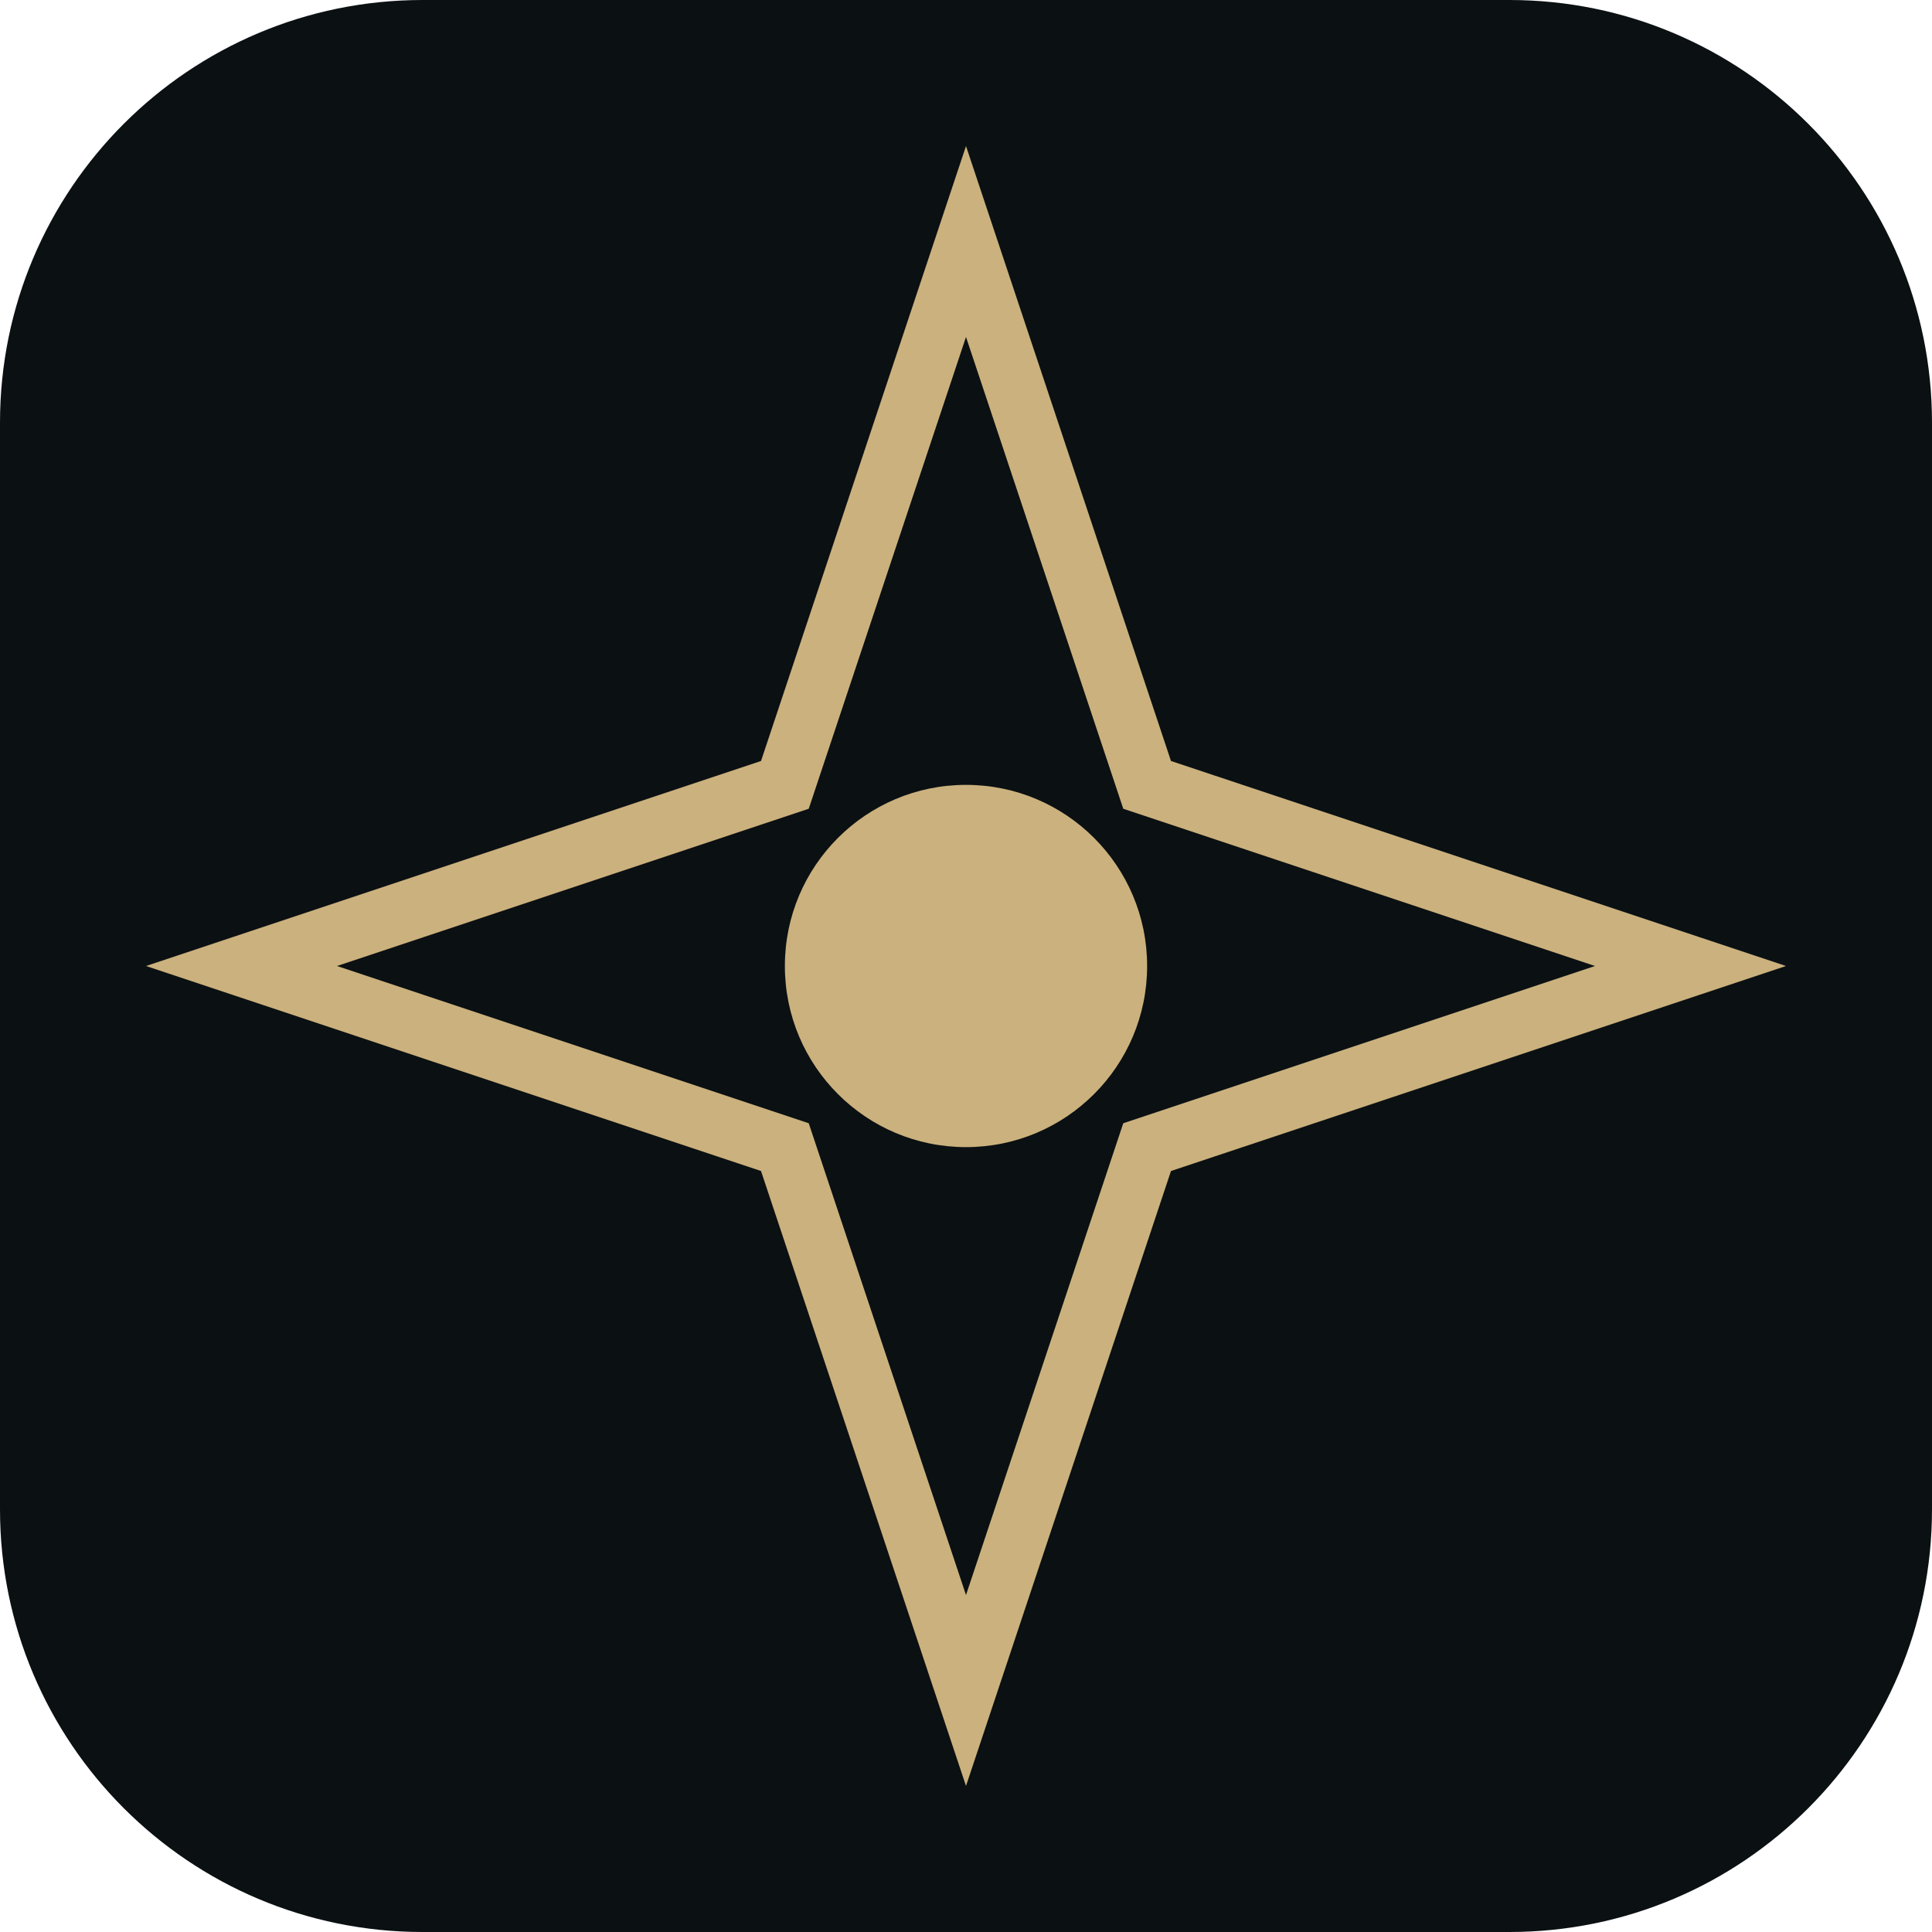
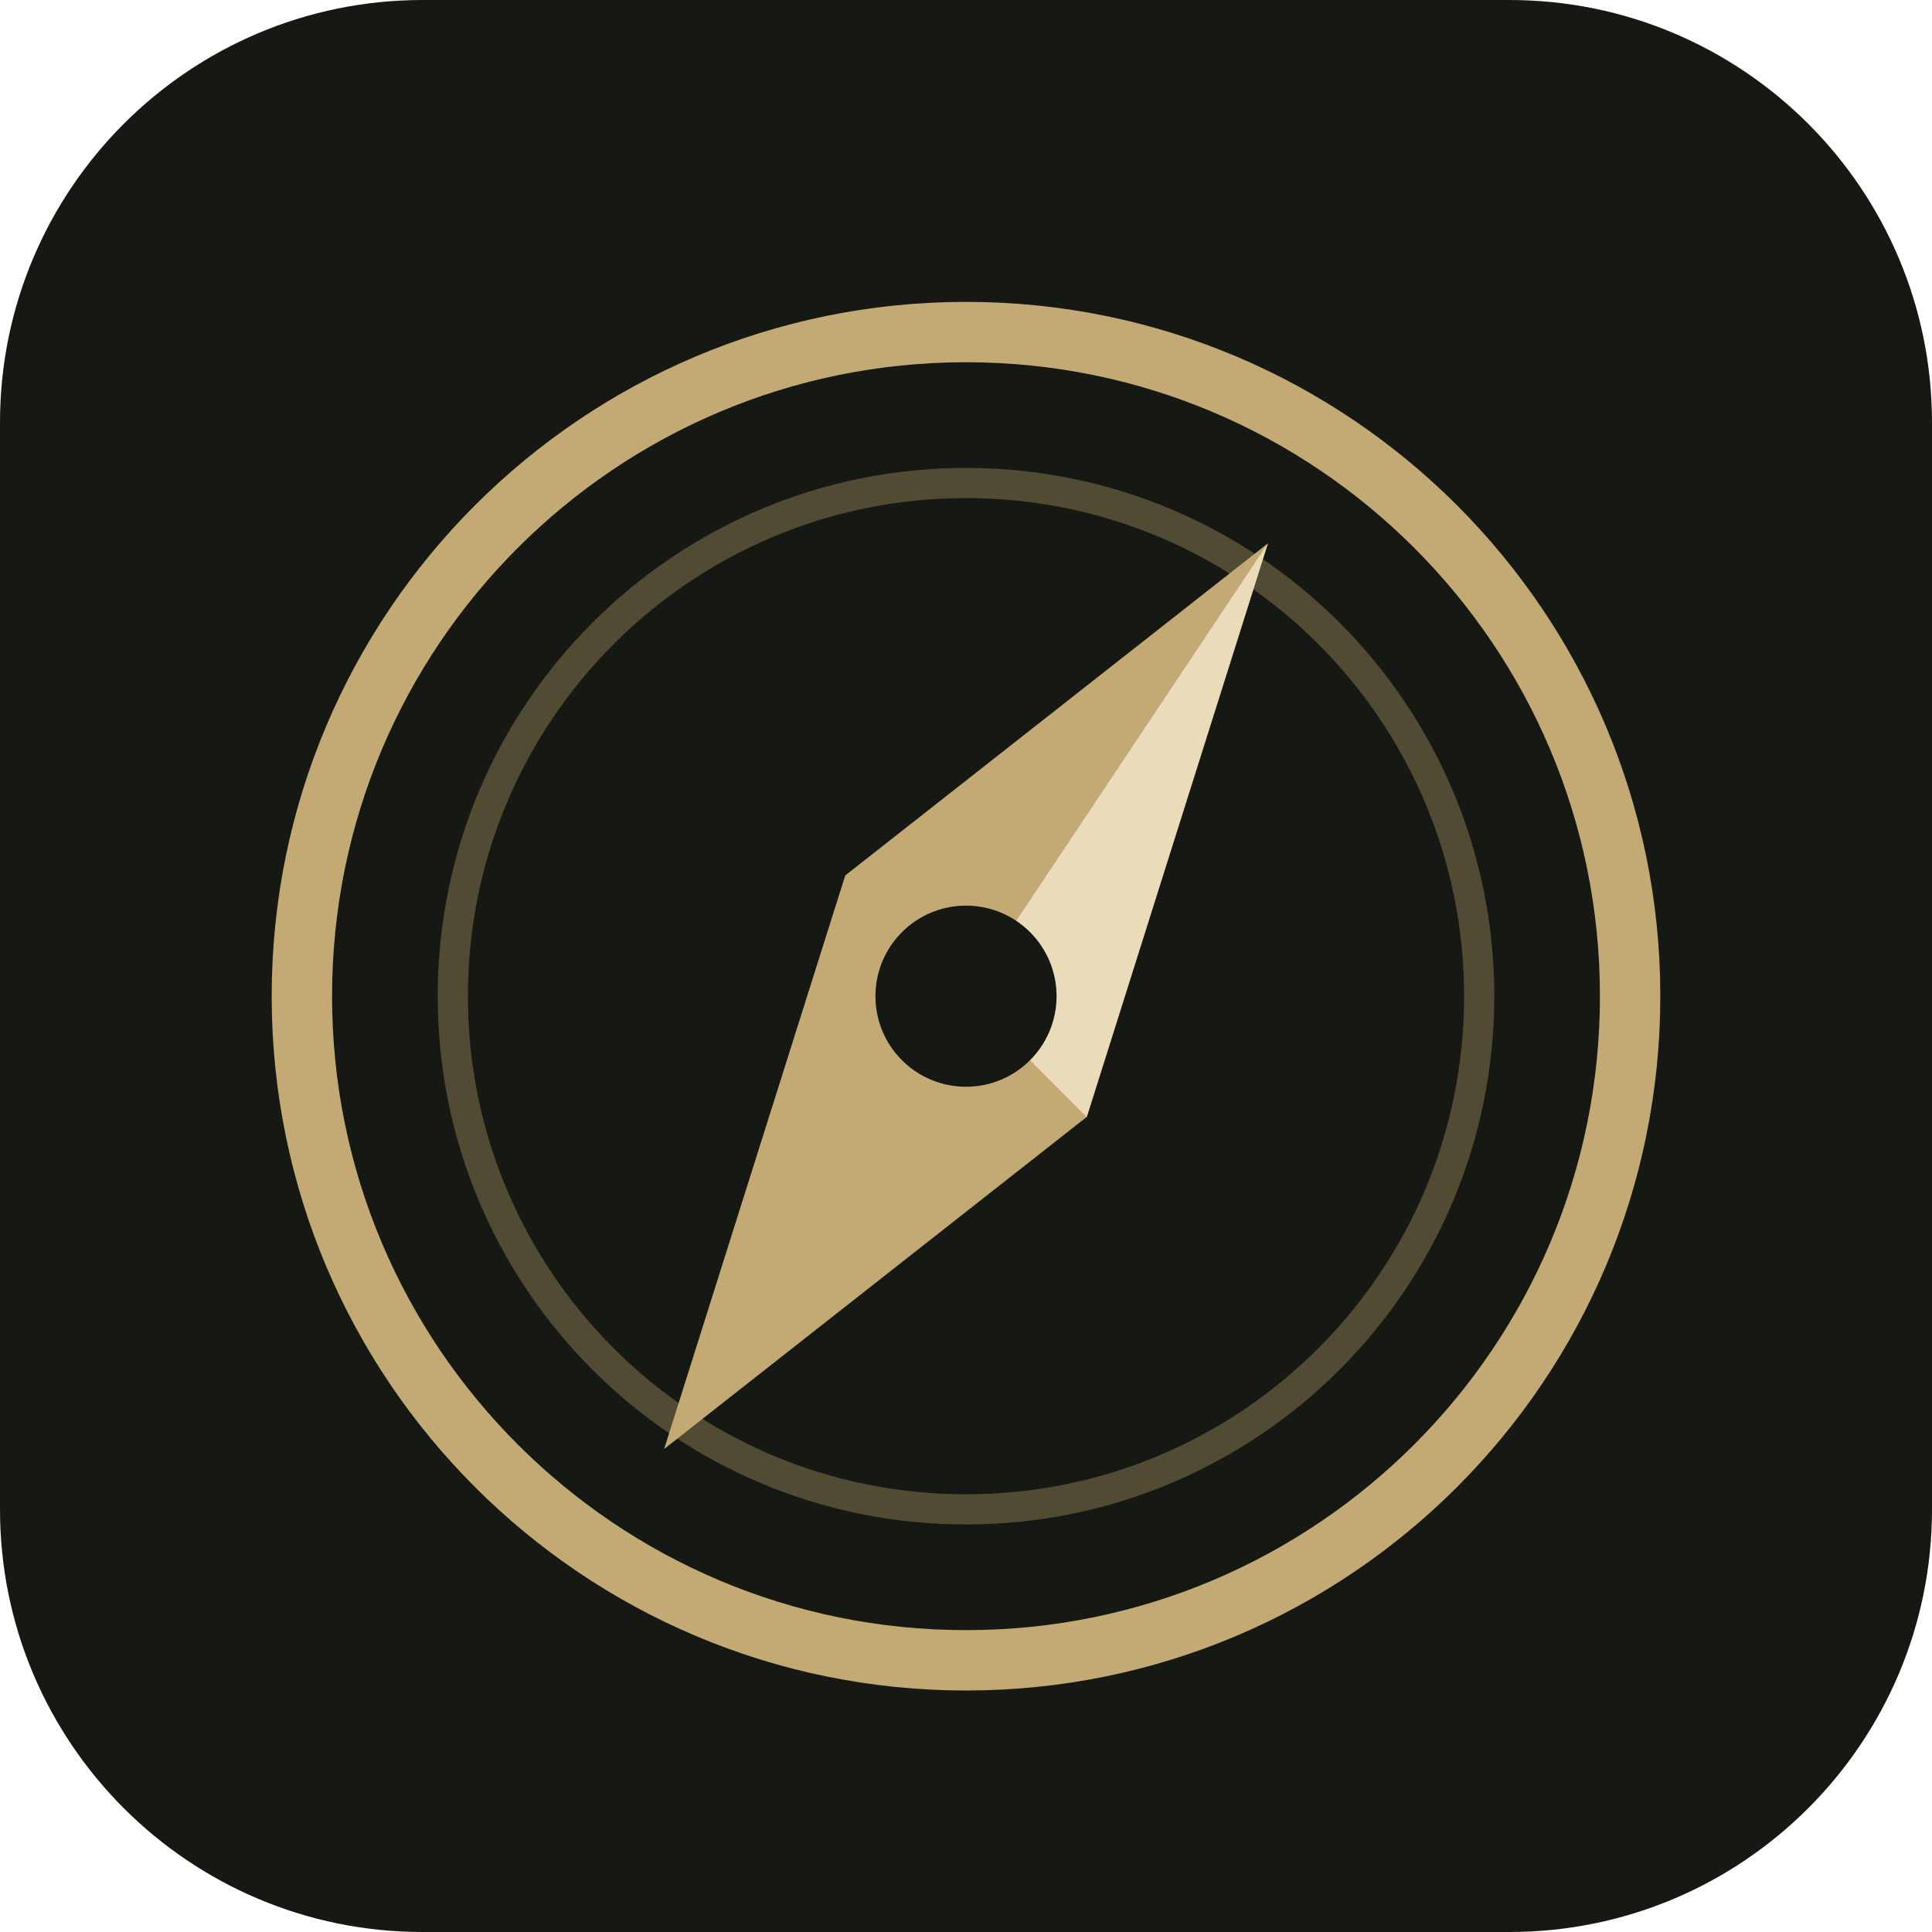
<svg xmlns="http://www.w3.org/2000/svg" viewBox="0 0 64 64">
-   <rect width="64" height="64" rx="14" fill="#0b1013" />
-   <path d="M32 8 38 26 56 32 38 38 32 56 26 38 8 32 26 26Z" fill="none" stroke="#cbb17d" stroke-width="2" />
-   <circle cx="32" cy="32" r="6" fill="#cbb17d" />
+   <rect width="64" height="64" rx="14" fill="#151813" />
+   <circle cx="32" cy="33" r="22" fill="none" stroke="#c3aa74" stroke-width="2" />
+   <circle cx="32" cy="33" r="17" fill="none" stroke="#c3aa74" stroke-opacity=".35" />
+   <path d="m42 18-6 19-14 11 6-19Z" fill="#c3aa74" />
+   <path d="m42 18-10 15 4 4Z" fill="#eadcba" />
+   <circle cx="32" cy="33" r="3" fill="#151813" />
</svg>
